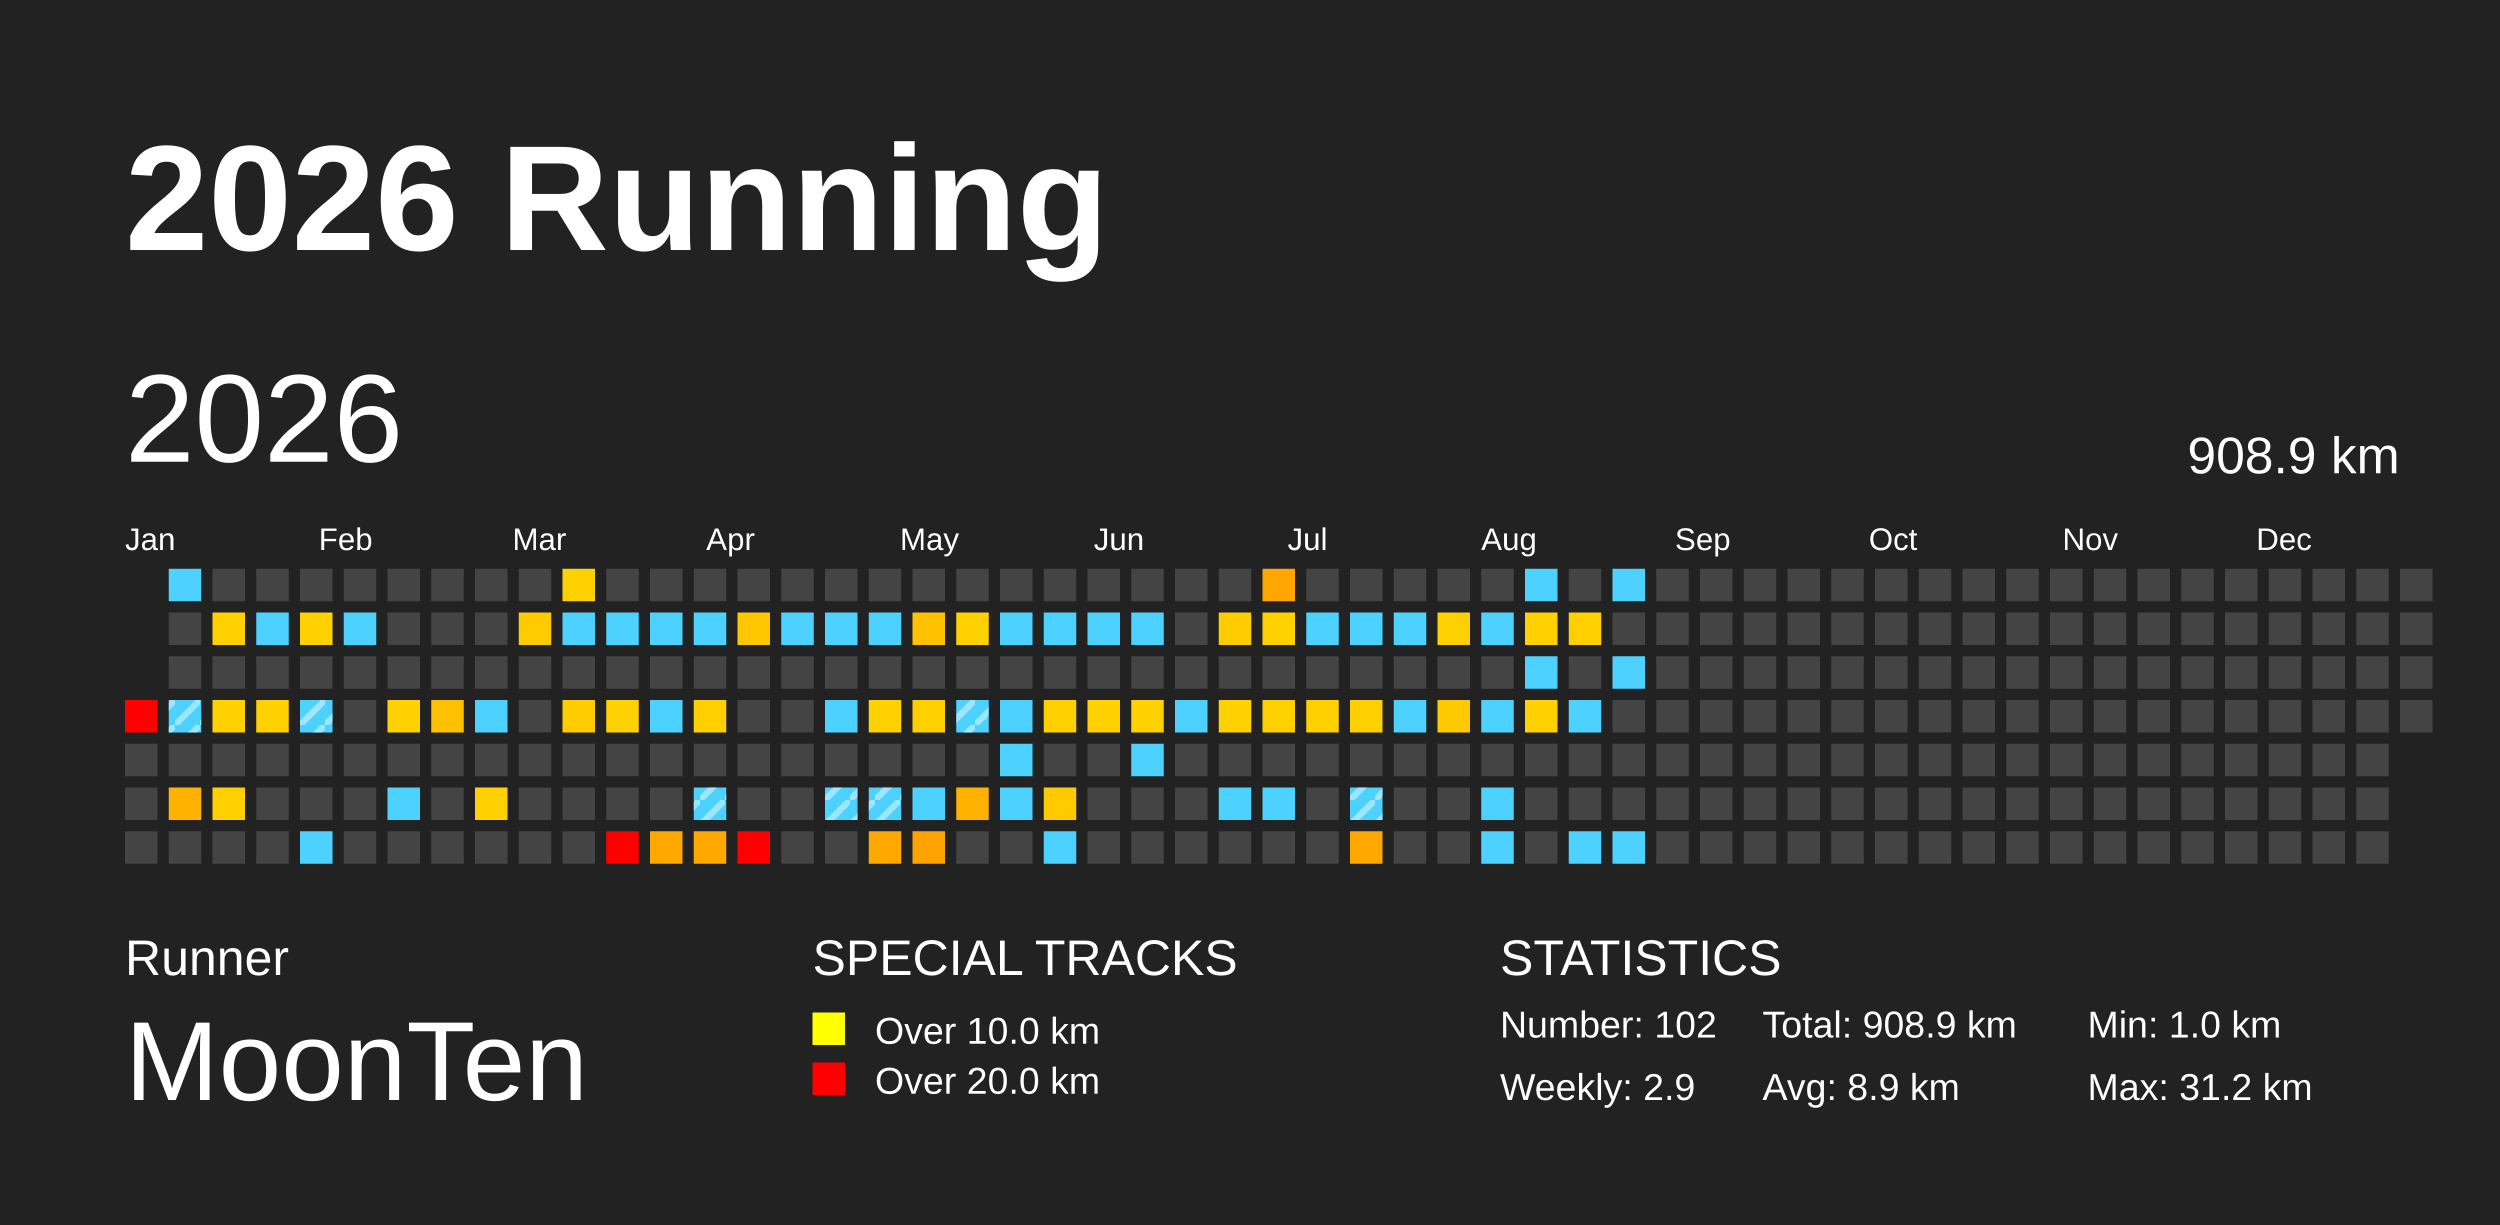
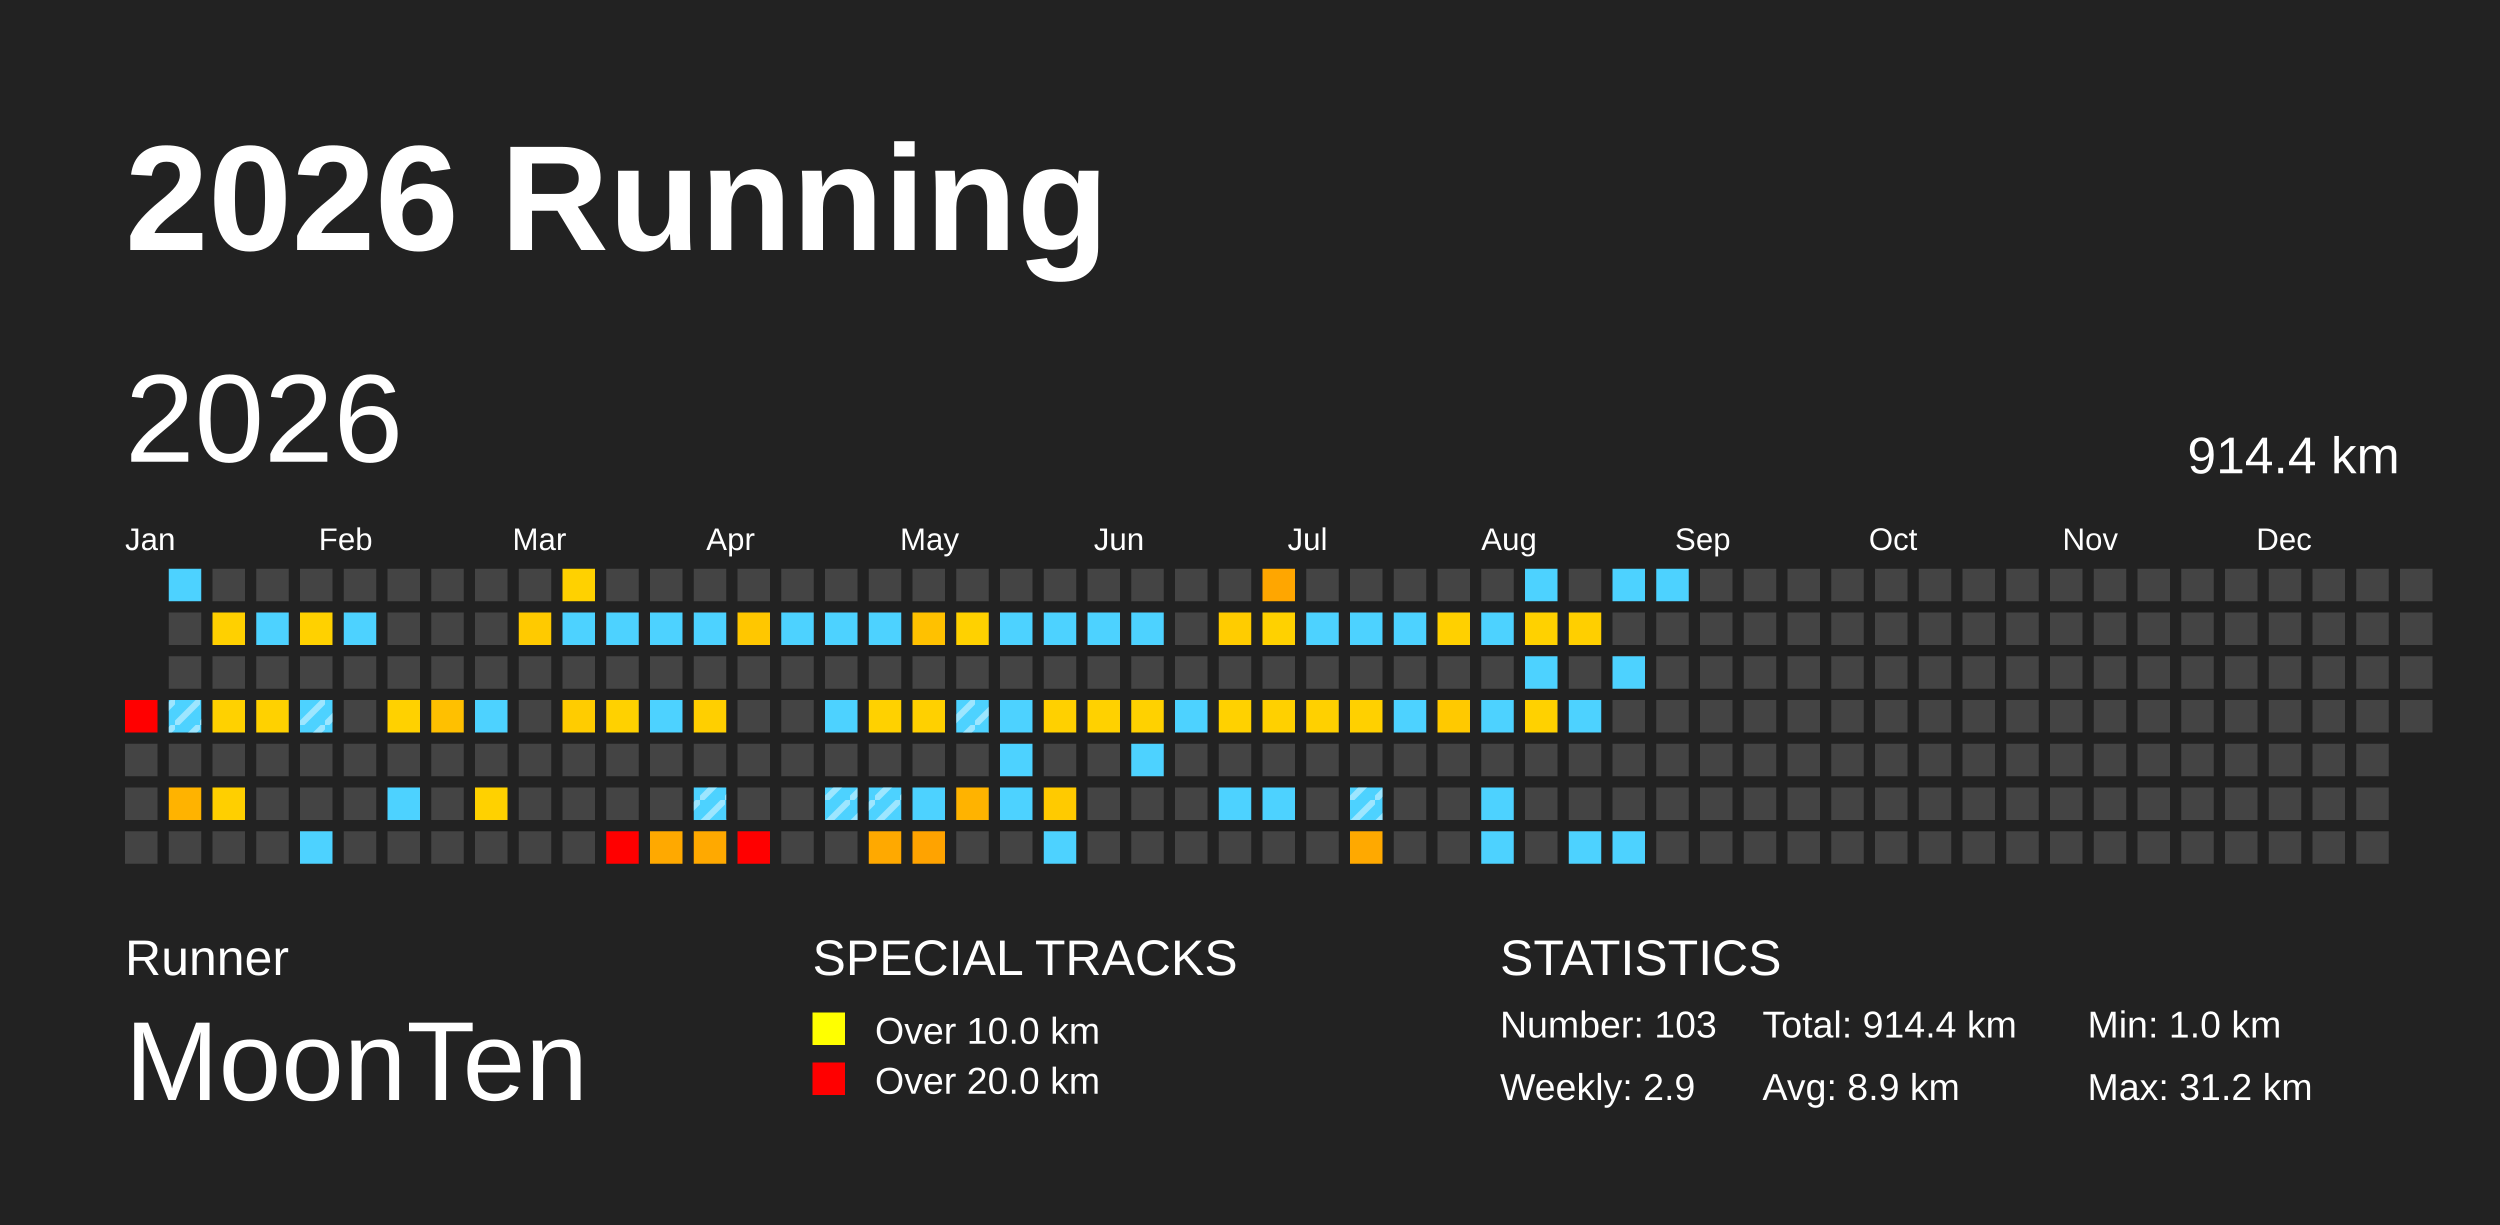
<svg xmlns="http://www.w3.org/2000/svg" baseProfile="full" height="98mm" version="1.1" viewBox="0,0,200,98" width="200mm">
  <defs>
    <pattern height="2" id="indoor-stripe" patternUnits="userSpaceOnUse" width="2">
      <line stroke="white" stroke-opacity="0.45" stroke-width="0.5" x1="0" x2="2" y1="2" y2="0" />
    </pattern>
  </defs>
  <rect fill="#222222" height="98" width="200" x="0" y="0" />
  <text fill="#FFFFFF" style="font-size:12px; font-family:Arial; font-weight:bold;" x="10" y="20">2026 Running</text>
  <text fill="#FFFFFF" style="font-size:4px; font-family:Arial" x="10" y="78">Runner</text>
  <text fill="#FFFFFF" style="font-size:9px; font-family:Arial" x="10" y="88">MoonTen</text>
  <text fill="#FFFFFF" style="font-size:4px; font-family:Arial" x="65" y="78">SPECIAL TRACKS</text>
  <rect fill="yellow" height="2.6" width="2.6" x="65" y="81" />
  <text fill="#FFFFFF" style="font-size:3px; font-family:Arial" x="70" y="83.5">Over 10.0 km</text>
  <rect fill="red" height="2.6" width="2.6" x="65" y="85" />
  <text fill="#FFFFFF" style="font-size:3px; font-family:Arial" x="70" y="87.5">Over 20.0 km</text>
  <text fill="#FFFFFF" style="font-size:4px; font-family:Arial" x="120" y="78">STATISTICS</text>
-   <text fill="#FFFFFF" style="font-size:3px; font-family:Arial" x="120" y="83">Number: 102</text>
+   <text fill="#FFFFFF" style="font-size:3px; font-family:Arial" x="120" y="83">Number: 103</text>
  <text fill="#FFFFFF" style="font-size:3px; font-family:Arial" x="120" y="88">Weekly: 2.9</text>
-   <text fill="#FFFFFF" style="font-size:3px; font-family:Arial" x="141" y="83">Total: 908.9 km</text>
+   <text fill="#FFFFFF" style="font-size:3px; font-family:Arial" x="141" y="83">Total: 914.4 km</text>
  <text fill="#FFFFFF" style="font-size:3px; font-family:Arial" x="141" y="88">Avg: 8.9 km</text>
  <text fill="#FFFFFF" style="font-size:3px; font-family:Arial" x="167" y="83">Min: 1.0 km</text>
  <text fill="#FFFFFF" style="font-size:3px; font-family:Arial" x="167" y="88">Max: 31.2 km</text>
  <text dominant-baseline="hanging" fill="#FFFFFF" style="font-size:10.0px; font-family:Arial;" x="10" y="30">2026</text>
-   <text dominant-baseline="hanging" fill="#FFFFFF" style="font-size:4.125px; font-family:Arial;" x="175" y="35">908.9 km</text>
+   <text dominant-baseline="hanging" fill="#FFFFFF" style="font-size:4.125px; font-family:Arial;" x="175" y="35">914.4 km</text>
  <text fill="#FFFFFF" style="font-size:2.5px; font-family:Arial" x="10.0" y="44">Jan</text>
  <text fill="#FFFFFF" style="font-size:2.5px; font-family:Arial" x="25.5" y="44">Feb</text>
  <text fill="#FFFFFF" style="font-size:2.5px; font-family:Arial" x="41.0" y="44">Mar</text>
  <text fill="#FFFFFF" style="font-size:2.5px; font-family:Arial" x="56.5" y="44">Apr</text>
  <text fill="#FFFFFF" style="font-size:2.5px; font-family:Arial" x="72.0" y="44">May</text>
  <text fill="#FFFFFF" style="font-size:2.5px; font-family:Arial" x="87.5" y="44">Jun</text>
  <text fill="#FFFFFF" style="font-size:2.5px; font-family:Arial" x="103.0" y="44">Jul</text>
  <text fill="#FFFFFF" style="font-size:2.5px; font-family:Arial" x="118.5" y="44">Aug</text>
  <text fill="#FFFFFF" style="font-size:2.5px; font-family:Arial" x="134.0" y="44">Sep</text>
  <text fill="#FFFFFF" style="font-size:2.5px; font-family:Arial" x="149.5" y="44">Oct</text>
  <text fill="#FFFFFF" style="font-size:2.5px; font-family:Arial" x="165.0" y="44">Nov</text>
  <text fill="#FFFFFF" style="font-size:2.5px; font-family:Arial" x="180.5" y="44">Dec</text>
  <rect fill="red" height="2.6" width="2.6" x="10.0" y="56.0" />
  <rect fill="#444444" height="2.6" width="2.6" x="10.0" y="59.5" />
  <rect fill="#444444" height="2.6" width="2.6" x="10.0" y="63.0" />
  <rect fill="#444444" height="2.6" width="2.6" x="10.0" y="66.5" />
  <rect fill="#4dd2ff" height="2.6" width="2.6" x="13.5" y="45.5" />
  <rect fill="#444444" height="2.6" width="2.6" x="13.5" y="49.0" />
  <rect fill="#444444" height="2.6" width="2.6" x="13.5" y="52.5" />
  <rect fill="#4dd2ff" height="2.6" width="2.6" x="13.5" y="56.0" />
  <rect fill="url(#indoor-stripe)" height="2.6" style="pointer-events: none;" width="2.6" x="13.5" y="56.0" />
  <rect fill="#444444" height="2.6" width="2.6" x="13.5" y="59.5" />
  <rect fill="#ffb300" height="2.6" width="2.6" x="13.5" y="63.0" />
  <rect fill="#444444" height="2.6" width="2.6" x="13.5" y="66.5" />
  <rect fill="#444444" height="2.6" width="2.6" x="17.0" y="45.5" />
  <rect fill="#ffd000" height="2.6" width="2.6" x="17.0" y="49.0" />
  <rect fill="#444444" height="2.6" width="2.6" x="17.0" y="52.5" />
  <rect fill="#ffd100" height="2.6" width="2.6" x="17.0" y="56.0" />
  <rect fill="#444444" height="2.6" width="2.6" x="17.0" y="59.5" />
  <rect fill="#ffcf00" height="2.6" width="2.6" x="17.0" y="63.0" />
  <rect fill="#444444" height="2.6" width="2.6" x="17.0" y="66.5" />
  <rect fill="#444444" height="2.6" width="2.6" x="20.5" y="45.5" />
  <rect fill="#4dd2ff" height="2.6" width="2.6" x="20.5" y="49.0" />
  <rect fill="#444444" height="2.6" width="2.6" x="20.5" y="52.5" />
  <rect fill="#ffd100" height="2.6" width="2.6" x="20.5" y="56.0" />
  <rect fill="#444444" height="2.6" width="2.6" x="20.5" y="59.5" />
  <rect fill="#444444" height="2.6" width="2.6" x="20.5" y="63.0" />
  <rect fill="#444444" height="2.6" width="2.6" x="20.5" y="66.5" />
  <rect fill="#444444" height="2.6" width="2.6" x="24.0" y="45.5" />
  <rect fill="#ffd100" height="2.6" width="2.6" x="24.0" y="49.0" />
  <rect fill="#444444" height="2.6" width="2.6" x="24.0" y="52.5" />
  <rect fill="#4dd2ff" height="2.6" width="2.6" x="24.0" y="56.0" />
  <rect fill="url(#indoor-stripe)" height="2.6" style="pointer-events: none;" width="2.6" x="24.0" y="56.0" />
  <rect fill="#444444" height="2.6" width="2.6" x="24.0" y="59.5" />
  <rect fill="#444444" height="2.6" width="2.6" x="24.0" y="63.0" />
  <rect fill="#4dd2ff" height="2.6" width="2.6" x="24.0" y="66.5" />
  <rect fill="#444444" height="2.6" width="2.6" x="27.5" y="45.5" />
  <rect fill="#4dd2ff" height="2.6" width="2.6" x="27.5" y="49.0" />
  <rect fill="#444444" height="2.6" width="2.6" x="27.5" y="52.5" />
  <rect fill="#444444" height="2.6" width="2.6" x="27.5" y="56.0" />
  <rect fill="#444444" height="2.6" width="2.6" x="27.5" y="59.5" />
  <rect fill="#444444" height="2.6" width="2.6" x="27.5" y="63.0" />
  <rect fill="#444444" height="2.6" width="2.6" x="27.5" y="66.5" />
  <rect fill="#444444" height="2.6" width="2.6" x="31.0" y="45.5" />
  <rect fill="#444444" height="2.6" width="2.6" x="31.0" y="49.0" />
  <rect fill="#444444" height="2.6" width="2.6" x="31.0" y="52.5" />
  <rect fill="#ffd100" height="2.6" width="2.6" x="31.0" y="56.0" />
  <rect fill="#444444" height="2.6" width="2.6" x="31.0" y="59.5" />
  <rect fill="#4dd2ff" height="2.6" width="2.6" x="31.0" y="63.0" />
  <rect fill="#444444" height="2.6" width="2.6" x="31.0" y="66.5" />
  <rect fill="#444444" height="2.6" width="2.6" x="34.5" y="45.5" />
  <rect fill="#444444" height="2.6" width="2.6" x="34.5" y="49.0" />
  <rect fill="#444444" height="2.6" width="2.6" x="34.5" y="52.5" />
  <rect fill="#ffc000" height="2.6" width="2.6" x="34.5" y="56.0" />
  <rect fill="#444444" height="2.6" width="2.6" x="34.5" y="59.5" />
  <rect fill="#444444" height="2.6" width="2.6" x="34.5" y="63.0" />
  <rect fill="#444444" height="2.6" width="2.6" x="34.5" y="66.5" />
  <rect fill="#444444" height="2.6" width="2.6" x="38.0" y="45.5" />
  <rect fill="#444444" height="2.6" width="2.6" x="38.0" y="49.0" />
  <rect fill="#444444" height="2.6" width="2.6" x="38.0" y="52.5" />
  <rect fill="#4dd2ff" height="2.6" width="2.6" x="38.0" y="56.0" />
  <rect fill="#444444" height="2.6" width="2.6" x="38.0" y="59.5" />
  <rect fill="#ffd100" height="2.6" width="2.6" x="38.0" y="63.0" />
  <rect fill="#444444" height="2.6" width="2.6" x="38.0" y="66.5" />
  <rect fill="#444444" height="2.6" width="2.6" x="41.5" y="45.5" />
  <rect fill="#ffca00" height="2.6" width="2.6" x="41.5" y="49.0" />
  <rect fill="#444444" height="2.6" width="2.6" x="41.5" y="52.5" />
  <rect fill="#444444" height="2.6" width="2.6" x="41.5" y="56.0" />
  <rect fill="#444444" height="2.6" width="2.6" x="41.5" y="59.5" />
  <rect fill="#444444" height="2.6" width="2.6" x="41.5" y="63.0" />
  <rect fill="#444444" height="2.6" width="2.6" x="41.5" y="66.5" />
  <rect fill="#ffd100" height="2.6" width="2.6" x="45.0" y="45.5" />
  <rect fill="#4dd2ff" height="2.6" width="2.6" x="45.0" y="49.0" />
  <rect fill="#444444" height="2.6" width="2.6" x="45.0" y="52.5" />
  <rect fill="#ffcc00" height="2.6" width="2.6" x="45.0" y="56.0" />
  <rect fill="#444444" height="2.6" width="2.6" x="45.0" y="59.5" />
  <rect fill="#444444" height="2.6" width="2.6" x="45.0" y="63.0" />
  <rect fill="#444444" height="2.6" width="2.6" x="45.0" y="66.5" />
  <rect fill="#444444" height="2.6" width="2.6" x="48.5" y="45.5" />
  <rect fill="#4dd2ff" height="2.6" width="2.6" x="48.5" y="49.0" />
  <rect fill="#444444" height="2.6" width="2.6" x="48.5" y="52.5" />
  <rect fill="#ffd100" height="2.6" width="2.6" x="48.5" y="56.0" />
  <rect fill="#444444" height="2.6" width="2.6" x="48.5" y="59.5" />
  <rect fill="#444444" height="2.6" width="2.6" x="48.5" y="63.0" />
  <rect fill="red" height="2.6" width="2.6" x="48.5" y="66.5" />
  <rect fill="#444444" height="2.6" width="2.6" x="52.0" y="45.5" />
  <rect fill="#4dd2ff" height="2.6" width="2.6" x="52.0" y="49.0" />
  <rect fill="#444444" height="2.6" width="2.6" x="52.0" y="52.5" />
  <rect fill="#4dd2ff" height="2.6" width="2.6" x="52.0" y="56.0" />
  <rect fill="#444444" height="2.6" width="2.6" x="52.0" y="59.5" />
  <rect fill="#444444" height="2.6" width="2.6" x="52.0" y="63.0" />
  <rect fill="#ffa900" height="2.6" width="2.6" x="52.0" y="66.5" />
  <rect fill="#444444" height="2.6" width="2.6" x="55.5" y="45.5" />
  <rect fill="#4dd2ff" height="2.6" width="2.6" x="55.5" y="49.0" />
  <rect fill="#444444" height="2.6" width="2.6" x="55.5" y="52.5" />
  <rect fill="#ffcf00" height="2.6" width="2.6" x="55.5" y="56.0" />
  <rect fill="#444444" height="2.6" width="2.6" x="55.5" y="59.5" />
  <rect fill="#4dd2ff" height="2.6" width="2.6" x="55.5" y="63.0" />
  <rect fill="url(#indoor-stripe)" height="2.6" style="pointer-events: none;" width="2.6" x="55.5" y="63.0" />
  <rect fill="#ffa900" height="2.6" width="2.6" x="55.5" y="66.5" />
  <rect fill="#444444" height="2.6" width="2.6" x="59.0" y="45.5" />
  <rect fill="#ffc700" height="2.6" width="2.6" x="59.0" y="49.0" />
  <rect fill="#444444" height="2.6" width="2.6" x="59.0" y="52.5" />
  <rect fill="#444444" height="2.6" width="2.6" x="59.0" y="56.0" />
  <rect fill="#444444" height="2.6" width="2.6" x="59.0" y="59.5" />
  <rect fill="#444444" height="2.6" width="2.6" x="59.0" y="63.0" />
  <rect fill="red" height="2.6" width="2.6" x="59.0" y="66.5" />
  <rect fill="#444444" height="2.6" width="2.6" x="62.5" y="45.5" />
  <rect fill="#4dd2ff" height="2.6" width="2.6" x="62.5" y="49.0" />
  <rect fill="#444444" height="2.6" width="2.6" x="62.5" y="52.5" />
  <rect fill="#444444" height="2.6" width="2.6" x="62.5" y="56.0" />
  <rect fill="#444444" height="2.6" width="2.6" x="62.5" y="59.5" />
  <rect fill="#444444" height="2.6" width="2.6" x="62.5" y="63.0" />
  <rect fill="#444444" height="2.6" width="2.6" x="62.5" y="66.5" />
  <rect fill="#444444" height="2.6" width="2.6" x="66.0" y="45.5" />
  <rect fill="#4dd2ff" height="2.6" width="2.6" x="66.0" y="49.0" />
  <rect fill="#444444" height="2.6" width="2.6" x="66.0" y="52.5" />
  <rect fill="#4dd2ff" height="2.6" width="2.6" x="66.0" y="56.0" />
  <rect fill="#444444" height="2.6" width="2.6" x="66.0" y="59.5" />
  <rect fill="#4dd2ff" height="2.6" width="2.6" x="66.0" y="63.0" />
  <rect fill="url(#indoor-stripe)" height="2.6" style="pointer-events: none;" width="2.6" x="66.0" y="63.0" />
  <rect fill="#444444" height="2.6" width="2.6" x="66.0" y="66.5" />
  <rect fill="#444444" height="2.6" width="2.6" x="69.5" y="45.5" />
  <rect fill="#4dd2ff" height="2.6" width="2.6" x="69.5" y="49.0" />
  <rect fill="#444444" height="2.6" width="2.6" x="69.5" y="52.5" />
  <rect fill="#ffd100" height="2.6" width="2.6" x="69.5" y="56.0" />
  <rect fill="#444444" height="2.6" width="2.6" x="69.5" y="59.5" />
  <rect fill="#4dd2ff" height="2.6" width="2.6" x="69.5" y="63.0" />
  <rect fill="url(#indoor-stripe)" height="2.6" style="pointer-events: none;" width="2.6" x="69.5" y="63.0" />
  <rect fill="#ffa900" height="2.6" width="2.6" x="69.5" y="66.5" />
  <rect fill="#444444" height="2.6" width="2.6" x="73.0" y="45.5" />
  <rect fill="#ffc100" height="2.6" width="2.6" x="73.0" y="49.0" />
  <rect fill="#444444" height="2.6" width="2.6" x="73.0" y="52.5" />
  <rect fill="#ffd000" height="2.6" width="2.6" x="73.0" y="56.0" />
  <rect fill="#444444" height="2.6" width="2.6" x="73.0" y="59.5" />
  <rect fill="#4dd2ff" height="2.6" width="2.6" x="73.0" y="63.0" />
  <rect fill="#ffa300" height="2.6" width="2.6" x="73.0" y="66.5" />
  <rect fill="#444444" height="2.6" width="2.6" x="76.5" y="45.5" />
  <rect fill="#ffd100" height="2.6" width="2.6" x="76.5" y="49.0" />
  <rect fill="#444444" height="2.6" width="2.6" x="76.5" y="52.5" />
  <rect fill="#4dd2ff" height="2.6" width="2.6" x="76.5" y="56.0" />
  <rect fill="url(#indoor-stripe)" height="2.6" style="pointer-events: none;" width="2.6" x="76.5" y="56.0" />
  <rect fill="#444444" height="2.6" width="2.6" x="76.5" y="59.5" />
  <rect fill="#ffb300" height="2.6" width="2.6" x="76.5" y="63.0" />
  <rect fill="#444444" height="2.6" width="2.6" x="76.5" y="66.5" />
  <rect fill="#444444" height="2.6" width="2.6" x="80.0" y="45.5" />
  <rect fill="#4dd2ff" height="2.6" width="2.6" x="80.0" y="49.0" />
  <rect fill="#444444" height="2.6" width="2.6" x="80.0" y="52.5" />
  <rect fill="#4dd2ff" height="2.6" width="2.6" x="80.0" y="56.0" />
  <rect fill="#4dd2ff" height="2.6" width="2.6" x="80.0" y="59.5" />
  <rect fill="#4dd2ff" height="2.6" width="2.6" x="80.0" y="63.0" />
  <rect fill="#444444" height="2.6" width="2.6" x="80.0" y="66.5" />
  <rect fill="#444444" height="2.6" width="2.6" x="83.5" y="45.5" />
  <rect fill="#4dd2ff" height="2.6" width="2.6" x="83.5" y="49.0" />
  <rect fill="#444444" height="2.6" width="2.6" x="83.5" y="52.5" />
  <rect fill="#ffd000" height="2.6" width="2.6" x="83.5" y="56.0" />
  <rect fill="#444444" height="2.6" width="2.6" x="83.5" y="59.5" />
  <rect fill="#ffca00" height="2.6" width="2.6" x="83.5" y="63.0" />
  <rect fill="#4dd2ff" height="2.6" width="2.6" x="83.5" y="66.5" />
  <rect fill="#444444" height="2.6" width="2.6" x="87.0" y="45.5" />
  <rect fill="#4dd2ff" height="2.6" width="2.6" x="87.0" y="49.0" />
  <rect fill="#444444" height="2.6" width="2.6" x="87.0" y="52.5" />
  <rect fill="#ffd100" height="2.6" width="2.6" x="87.0" y="56.0" />
  <rect fill="#444444" height="2.6" width="2.6" x="87.0" y="59.5" />
  <rect fill="#444444" height="2.6" width="2.6" x="87.0" y="63.0" />
  <rect fill="#444444" height="2.6" width="2.6" x="87.0" y="66.5" />
  <rect fill="#444444" height="2.6" width="2.6" x="90.5" y="45.5" />
  <rect fill="#4dd2ff" height="2.6" width="2.6" x="90.5" y="49.0" />
  <rect fill="#444444" height="2.6" width="2.6" x="90.5" y="52.5" />
  <rect fill="#ffd100" height="2.6" width="2.6" x="90.5" y="56.0" />
  <rect fill="#4dd2ff" height="2.6" width="2.6" x="90.5" y="59.5" />
  <rect fill="#444444" height="2.6" width="2.6" x="90.5" y="63.0" />
  <rect fill="#444444" height="2.6" width="2.6" x="90.5" y="66.5" />
  <rect fill="#444444" height="2.6" width="2.6" x="94.0" y="45.5" />
  <rect fill="#444444" height="2.6" width="2.6" x="94.0" y="49.0" />
  <rect fill="#444444" height="2.6" width="2.6" x="94.0" y="52.5" />
  <rect fill="#4dd2ff" height="2.6" width="2.6" x="94.0" y="56.0" />
  <rect fill="#444444" height="2.6" width="2.6" x="94.0" y="59.5" />
  <rect fill="#444444" height="2.6" width="2.6" x="94.0" y="63.0" />
  <rect fill="#444444" height="2.6" width="2.6" x="94.0" y="66.5" />
  <rect fill="#444444" height="2.6" width="2.6" x="97.5" y="45.5" />
  <rect fill="#ffcc00" height="2.6" width="2.6" x="97.5" y="49.0" />
  <rect fill="#444444" height="2.6" width="2.6" x="97.5" y="52.5" />
  <rect fill="#ffd100" height="2.6" width="2.6" x="97.5" y="56.0" />
  <rect fill="#444444" height="2.6" width="2.6" x="97.5" y="59.5" />
  <rect fill="#4dd2ff" height="2.6" width="2.6" x="97.5" y="63.0" />
  <rect fill="#444444" height="2.6" width="2.6" x="97.5" y="66.5" />
  <rect fill="#ffa600" height="2.6" width="2.6" x="101.0" y="45.5" />
  <rect fill="#ffd100" height="2.6" width="2.6" x="101.0" y="49.0" />
  <rect fill="#444444" height="2.6" width="2.6" x="101.0" y="52.5" />
  <rect fill="#ffd000" height="2.6" width="2.6" x="101.0" y="56.0" />
  <rect fill="#444444" height="2.6" width="2.6" x="101.0" y="59.5" />
  <rect fill="#4dd2ff" height="2.6" width="2.6" x="101.0" y="63.0" />
  <rect fill="#444444" height="2.6" width="2.6" x="101.0" y="66.5" />
  <rect fill="#444444" height="2.6" width="2.6" x="104.5" y="45.5" />
  <rect fill="#4dd2ff" height="2.6" width="2.6" x="104.5" y="49.0" />
  <rect fill="#444444" height="2.6" width="2.6" x="104.5" y="52.5" />
  <rect fill="#ffd000" height="2.6" width="2.6" x="104.5" y="56.0" />
  <rect fill="#444444" height="2.6" width="2.6" x="104.5" y="59.5" />
  <rect fill="#444444" height="2.6" width="2.6" x="104.5" y="63.0" />
  <rect fill="#444444" height="2.6" width="2.6" x="104.5" y="66.5" />
  <rect fill="#444444" height="2.6" width="2.6" x="108.0" y="45.5" />
  <rect fill="#4dd2ff" height="2.6" width="2.6" x="108.0" y="49.0" />
  <rect fill="#444444" height="2.6" width="2.6" x="108.0" y="52.5" />
  <rect fill="#ffd000" height="2.6" width="2.6" x="108.0" y="56.0" />
  <rect fill="#444444" height="2.6" width="2.6" x="108.0" y="59.5" />
  <rect fill="#4dd2ff" height="2.6" width="2.6" x="108.0" y="63.0" />
  <rect fill="url(#indoor-stripe)" height="2.6" style="pointer-events: none;" width="2.6" x="108.0" y="63.0" />
  <rect fill="#ffa900" height="2.6" width="2.6" x="108.0" y="66.5" />
  <rect fill="#444444" height="2.6" width="2.6" x="111.5" y="45.5" />
  <rect fill="#4dd2ff" height="2.6" width="2.6" x="111.5" y="49.0" />
  <rect fill="#444444" height="2.6" width="2.6" x="111.5" y="52.5" />
  <rect fill="#4dd2ff" height="2.6" width="2.6" x="111.5" y="56.0" />
  <rect fill="#444444" height="2.6" width="2.6" x="111.5" y="59.5" />
  <rect fill="#444444" height="2.6" width="2.6" x="111.5" y="63.0" />
  <rect fill="#444444" height="2.6" width="2.6" x="111.5" y="66.5" />
  <rect fill="#444444" height="2.6" width="2.6" x="115.0" y="45.5" />
  <rect fill="#ffd000" height="2.6" width="2.6" x="115.0" y="49.0" />
  <rect fill="#444444" height="2.6" width="2.6" x="115.0" y="52.5" />
  <rect fill="#ffc900" height="2.6" width="2.6" x="115.0" y="56.0" />
  <rect fill="#444444" height="2.6" width="2.6" x="115.0" y="59.5" />
  <rect fill="#444444" height="2.6" width="2.6" x="115.0" y="63.0" />
  <rect fill="#444444" height="2.6" width="2.6" x="115.0" y="66.5" />
  <rect fill="#444444" height="2.6" width="2.6" x="118.5" y="45.5" />
  <rect fill="#4dd2ff" height="2.6" width="2.6" x="118.5" y="49.0" />
  <rect fill="#444444" height="2.6" width="2.6" x="118.5" y="52.5" />
  <rect fill="#4dd2ff" height="2.6" width="2.6" x="118.5" y="56.0" />
  <rect fill="#444444" height="2.6" width="2.6" x="118.5" y="59.5" />
  <rect fill="#4dd2ff" height="2.6" width="2.6" x="118.5" y="63.0" />
  <rect fill="#4dd2ff" height="2.6" width="2.6" x="118.5" y="66.5" />
  <rect fill="#4dd2ff" height="2.6" width="2.6" x="122.0" y="45.5" />
  <rect fill="#ffd100" height="2.6" width="2.6" x="122.0" y="49.0" />
  <rect fill="#4dd2ff" height="2.6" width="2.6" x="122.0" y="52.5" />
  <rect fill="#ffd100" height="2.6" width="2.6" x="122.0" y="56.0" />
  <rect fill="#444444" height="2.6" width="2.6" x="122.0" y="59.5" />
  <rect fill="#444444" height="2.6" width="2.6" x="122.0" y="63.0" />
  <rect fill="#444444" height="2.6" width="2.6" x="122.0" y="66.5" />
  <rect fill="#444444" height="2.6" width="2.6" x="125.5" y="45.5" />
  <rect fill="#ffcf00" height="2.6" width="2.6" x="125.5" y="49.0" />
  <rect fill="#444444" height="2.6" width="2.6" x="125.5" y="52.5" />
  <rect fill="#4dd2ff" height="2.6" width="2.6" x="125.5" y="56.0" />
  <rect fill="#444444" height="2.6" width="2.6" x="125.5" y="59.5" />
  <rect fill="#444444" height="2.6" width="2.6" x="125.5" y="63.0" />
  <rect fill="#4dd2ff" height="2.6" width="2.6" x="125.5" y="66.5" />
  <rect fill="#4dd2ff" height="2.6" width="2.6" x="129.0" y="45.5" />
  <rect fill="#444444" height="2.6" width="2.6" x="129.0" y="49.0" />
  <rect fill="#4dd2ff" height="2.6" width="2.6" x="129.0" y="52.5" />
  <rect fill="#444444" height="2.6" width="2.6" x="129.0" y="56.0" />
  <rect fill="#444444" height="2.6" width="2.6" x="129.0" y="59.5" />
  <rect fill="#444444" height="2.6" width="2.6" x="129.0" y="63.0" />
  <rect fill="#4dd2ff" height="2.6" width="2.6" x="129.0" y="66.5" />
-   <rect fill="#444444" height="2.6" width="2.6" x="132.5" y="45.5" />
+   <rect fill="#4dd2ff" height="2.6" width="2.6" x="132.5" y="45.5" />
  <rect fill="#444444" height="2.6" width="2.6" x="132.5" y="49.0" />
  <rect fill="#444444" height="2.6" width="2.6" x="132.5" y="52.5" />
  <rect fill="#444444" height="2.6" width="2.6" x="132.5" y="56.0" />
  <rect fill="#444444" height="2.6" width="2.6" x="132.5" y="59.5" />
  <rect fill="#444444" height="2.6" width="2.6" x="132.5" y="63.0" />
  <rect fill="#444444" height="2.6" width="2.6" x="132.5" y="66.5" />
  <rect fill="#444444" height="2.6" width="2.6" x="136.0" y="45.5" />
  <rect fill="#444444" height="2.6" width="2.6" x="136.0" y="49.0" />
  <rect fill="#444444" height="2.6" width="2.6" x="136.0" y="52.5" />
  <rect fill="#444444" height="2.6" width="2.6" x="136.0" y="56.0" />
  <rect fill="#444444" height="2.6" width="2.6" x="136.0" y="59.5" />
  <rect fill="#444444" height="2.6" width="2.6" x="136.0" y="63.0" />
  <rect fill="#444444" height="2.6" width="2.6" x="136.0" y="66.5" />
  <rect fill="#444444" height="2.6" width="2.6" x="139.5" y="45.5" />
  <rect fill="#444444" height="2.6" width="2.6" x="139.5" y="49.0" />
  <rect fill="#444444" height="2.6" width="2.6" x="139.5" y="52.5" />
  <rect fill="#444444" height="2.6" width="2.6" x="139.5" y="56.0" />
  <rect fill="#444444" height="2.6" width="2.6" x="139.5" y="59.5" />
  <rect fill="#444444" height="2.6" width="2.6" x="139.5" y="63.0" />
  <rect fill="#444444" height="2.6" width="2.6" x="139.5" y="66.5" />
  <rect fill="#444444" height="2.6" width="2.6" x="143.0" y="45.5" />
  <rect fill="#444444" height="2.6" width="2.6" x="143.0" y="49.0" />
  <rect fill="#444444" height="2.6" width="2.6" x="143.0" y="52.5" />
  <rect fill="#444444" height="2.6" width="2.6" x="143.0" y="56.0" />
  <rect fill="#444444" height="2.6" width="2.6" x="143.0" y="59.5" />
  <rect fill="#444444" height="2.6" width="2.6" x="143.0" y="63.0" />
  <rect fill="#444444" height="2.6" width="2.6" x="143.0" y="66.5" />
  <rect fill="#444444" height="2.6" width="2.6" x="146.5" y="45.5" />
  <rect fill="#444444" height="2.6" width="2.6" x="146.5" y="49.0" />
  <rect fill="#444444" height="2.6" width="2.6" x="146.5" y="52.5" />
  <rect fill="#444444" height="2.6" width="2.6" x="146.5" y="56.0" />
  <rect fill="#444444" height="2.6" width="2.6" x="146.5" y="59.5" />
  <rect fill="#444444" height="2.6" width="2.6" x="146.5" y="63.0" />
  <rect fill="#444444" height="2.6" width="2.6" x="146.5" y="66.5" />
  <rect fill="#444444" height="2.6" width="2.6" x="150.0" y="45.5" />
  <rect fill="#444444" height="2.6" width="2.6" x="150.0" y="49.0" />
  <rect fill="#444444" height="2.6" width="2.6" x="150.0" y="52.5" />
  <rect fill="#444444" height="2.6" width="2.6" x="150.0" y="56.0" />
  <rect fill="#444444" height="2.6" width="2.6" x="150.0" y="59.5" />
  <rect fill="#444444" height="2.6" width="2.6" x="150.0" y="63.0" />
  <rect fill="#444444" height="2.6" width="2.6" x="150.0" y="66.5" />
  <rect fill="#444444" height="2.6" width="2.6" x="153.5" y="45.5" />
  <rect fill="#444444" height="2.6" width="2.6" x="153.5" y="49.0" />
  <rect fill="#444444" height="2.6" width="2.6" x="153.5" y="52.5" />
  <rect fill="#444444" height="2.6" width="2.6" x="153.5" y="56.0" />
  <rect fill="#444444" height="2.6" width="2.6" x="153.5" y="59.5" />
  <rect fill="#444444" height="2.6" width="2.6" x="153.5" y="63.0" />
  <rect fill="#444444" height="2.6" width="2.6" x="153.5" y="66.5" />
  <rect fill="#444444" height="2.6" width="2.6" x="157.0" y="45.5" />
  <rect fill="#444444" height="2.6" width="2.6" x="157.0" y="49.0" />
  <rect fill="#444444" height="2.6" width="2.6" x="157.0" y="52.5" />
  <rect fill="#444444" height="2.6" width="2.6" x="157.0" y="56.0" />
  <rect fill="#444444" height="2.6" width="2.6" x="157.0" y="59.5" />
  <rect fill="#444444" height="2.6" width="2.6" x="157.0" y="63.0" />
  <rect fill="#444444" height="2.6" width="2.6" x="157.0" y="66.5" />
  <rect fill="#444444" height="2.6" width="2.6" x="160.5" y="45.5" />
  <rect fill="#444444" height="2.6" width="2.6" x="160.5" y="49.0" />
  <rect fill="#444444" height="2.6" width="2.6" x="160.5" y="52.5" />
  <rect fill="#444444" height="2.6" width="2.6" x="160.5" y="56.0" />
  <rect fill="#444444" height="2.6" width="2.6" x="160.5" y="59.5" />
  <rect fill="#444444" height="2.6" width="2.6" x="160.5" y="63.0" />
  <rect fill="#444444" height="2.6" width="2.6" x="160.5" y="66.5" />
  <rect fill="#444444" height="2.6" width="2.6" x="164.0" y="45.5" />
  <rect fill="#444444" height="2.6" width="2.6" x="164.0" y="49.0" />
  <rect fill="#444444" height="2.6" width="2.6" x="164.0" y="52.5" />
  <rect fill="#444444" height="2.6" width="2.6" x="164.0" y="56.0" />
  <rect fill="#444444" height="2.6" width="2.6" x="164.0" y="59.5" />
  <rect fill="#444444" height="2.6" width="2.6" x="164.0" y="63.0" />
  <rect fill="#444444" height="2.6" width="2.6" x="164.0" y="66.5" />
  <rect fill="#444444" height="2.6" width="2.6" x="167.5" y="45.5" />
  <rect fill="#444444" height="2.6" width="2.6" x="167.5" y="49.0" />
  <rect fill="#444444" height="2.6" width="2.6" x="167.5" y="52.5" />
  <rect fill="#444444" height="2.6" width="2.6" x="167.5" y="56.0" />
  <rect fill="#444444" height="2.6" width="2.6" x="167.5" y="59.5" />
  <rect fill="#444444" height="2.6" width="2.6" x="167.5" y="63.0" />
  <rect fill="#444444" height="2.6" width="2.6" x="167.5" y="66.5" />
  <rect fill="#444444" height="2.6" width="2.6" x="171.0" y="45.5" />
  <rect fill="#444444" height="2.6" width="2.6" x="171.0" y="49.0" />
  <rect fill="#444444" height="2.6" width="2.6" x="171.0" y="52.5" />
  <rect fill="#444444" height="2.6" width="2.6" x="171.0" y="56.0" />
  <rect fill="#444444" height="2.6" width="2.6" x="171.0" y="59.5" />
  <rect fill="#444444" height="2.6" width="2.6" x="171.0" y="63.0" />
  <rect fill="#444444" height="2.6" width="2.6" x="171.0" y="66.5" />
  <rect fill="#444444" height="2.6" width="2.6" x="174.5" y="45.5" />
  <rect fill="#444444" height="2.6" width="2.6" x="174.5" y="49.0" />
  <rect fill="#444444" height="2.6" width="2.6" x="174.5" y="52.5" />
  <rect fill="#444444" height="2.6" width="2.6" x="174.5" y="56.0" />
  <rect fill="#444444" height="2.6" width="2.6" x="174.5" y="59.5" />
  <rect fill="#444444" height="2.6" width="2.6" x="174.5" y="63.0" />
  <rect fill="#444444" height="2.6" width="2.6" x="174.5" y="66.5" />
  <rect fill="#444444" height="2.6" width="2.6" x="178.0" y="45.5" />
  <rect fill="#444444" height="2.6" width="2.6" x="178.0" y="49.0" />
  <rect fill="#444444" height="2.6" width="2.6" x="178.0" y="52.5" />
  <rect fill="#444444" height="2.6" width="2.6" x="178.0" y="56.0" />
  <rect fill="#444444" height="2.6" width="2.6" x="178.0" y="59.5" />
  <rect fill="#444444" height="2.6" width="2.6" x="178.0" y="63.0" />
  <rect fill="#444444" height="2.6" width="2.6" x="178.0" y="66.5" />
  <rect fill="#444444" height="2.6" width="2.6" x="181.5" y="45.5" />
  <rect fill="#444444" height="2.6" width="2.6" x="181.5" y="49.0" />
  <rect fill="#444444" height="2.6" width="2.6" x="181.5" y="52.5" />
  <rect fill="#444444" height="2.6" width="2.6" x="181.5" y="56.0" />
  <rect fill="#444444" height="2.6" width="2.6" x="181.5" y="59.5" />
  <rect fill="#444444" height="2.6" width="2.6" x="181.5" y="63.0" />
  <rect fill="#444444" height="2.6" width="2.6" x="181.5" y="66.5" />
  <rect fill="#444444" height="2.6" width="2.6" x="185.0" y="45.5" />
  <rect fill="#444444" height="2.6" width="2.6" x="185.0" y="49.0" />
  <rect fill="#444444" height="2.6" width="2.6" x="185.0" y="52.5" />
  <rect fill="#444444" height="2.6" width="2.6" x="185.0" y="56.0" />
  <rect fill="#444444" height="2.6" width="2.6" x="185.0" y="59.5" />
  <rect fill="#444444" height="2.6" width="2.6" x="185.0" y="63.0" />
  <rect fill="#444444" height="2.6" width="2.6" x="185.0" y="66.5" />
  <rect fill="#444444" height="2.6" width="2.6" x="188.5" y="45.5" />
  <rect fill="#444444" height="2.6" width="2.6" x="188.5" y="49.0" />
  <rect fill="#444444" height="2.6" width="2.6" x="188.5" y="52.5" />
  <rect fill="#444444" height="2.6" width="2.6" x="188.5" y="56.0" />
  <rect fill="#444444" height="2.6" width="2.6" x="188.5" y="59.5" />
  <rect fill="#444444" height="2.6" width="2.6" x="188.5" y="63.0" />
  <rect fill="#444444" height="2.6" width="2.6" x="188.5" y="66.5" />
  <rect fill="#444444" height="2.6" width="2.6" x="192.0" y="45.5" />
  <rect fill="#444444" height="2.6" width="2.6" x="192.0" y="49.0" />
  <rect fill="#444444" height="2.6" width="2.6" x="192.0" y="52.5" />
  <rect fill="#444444" height="2.6" width="2.6" x="192.0" y="56.0" />
</svg>
